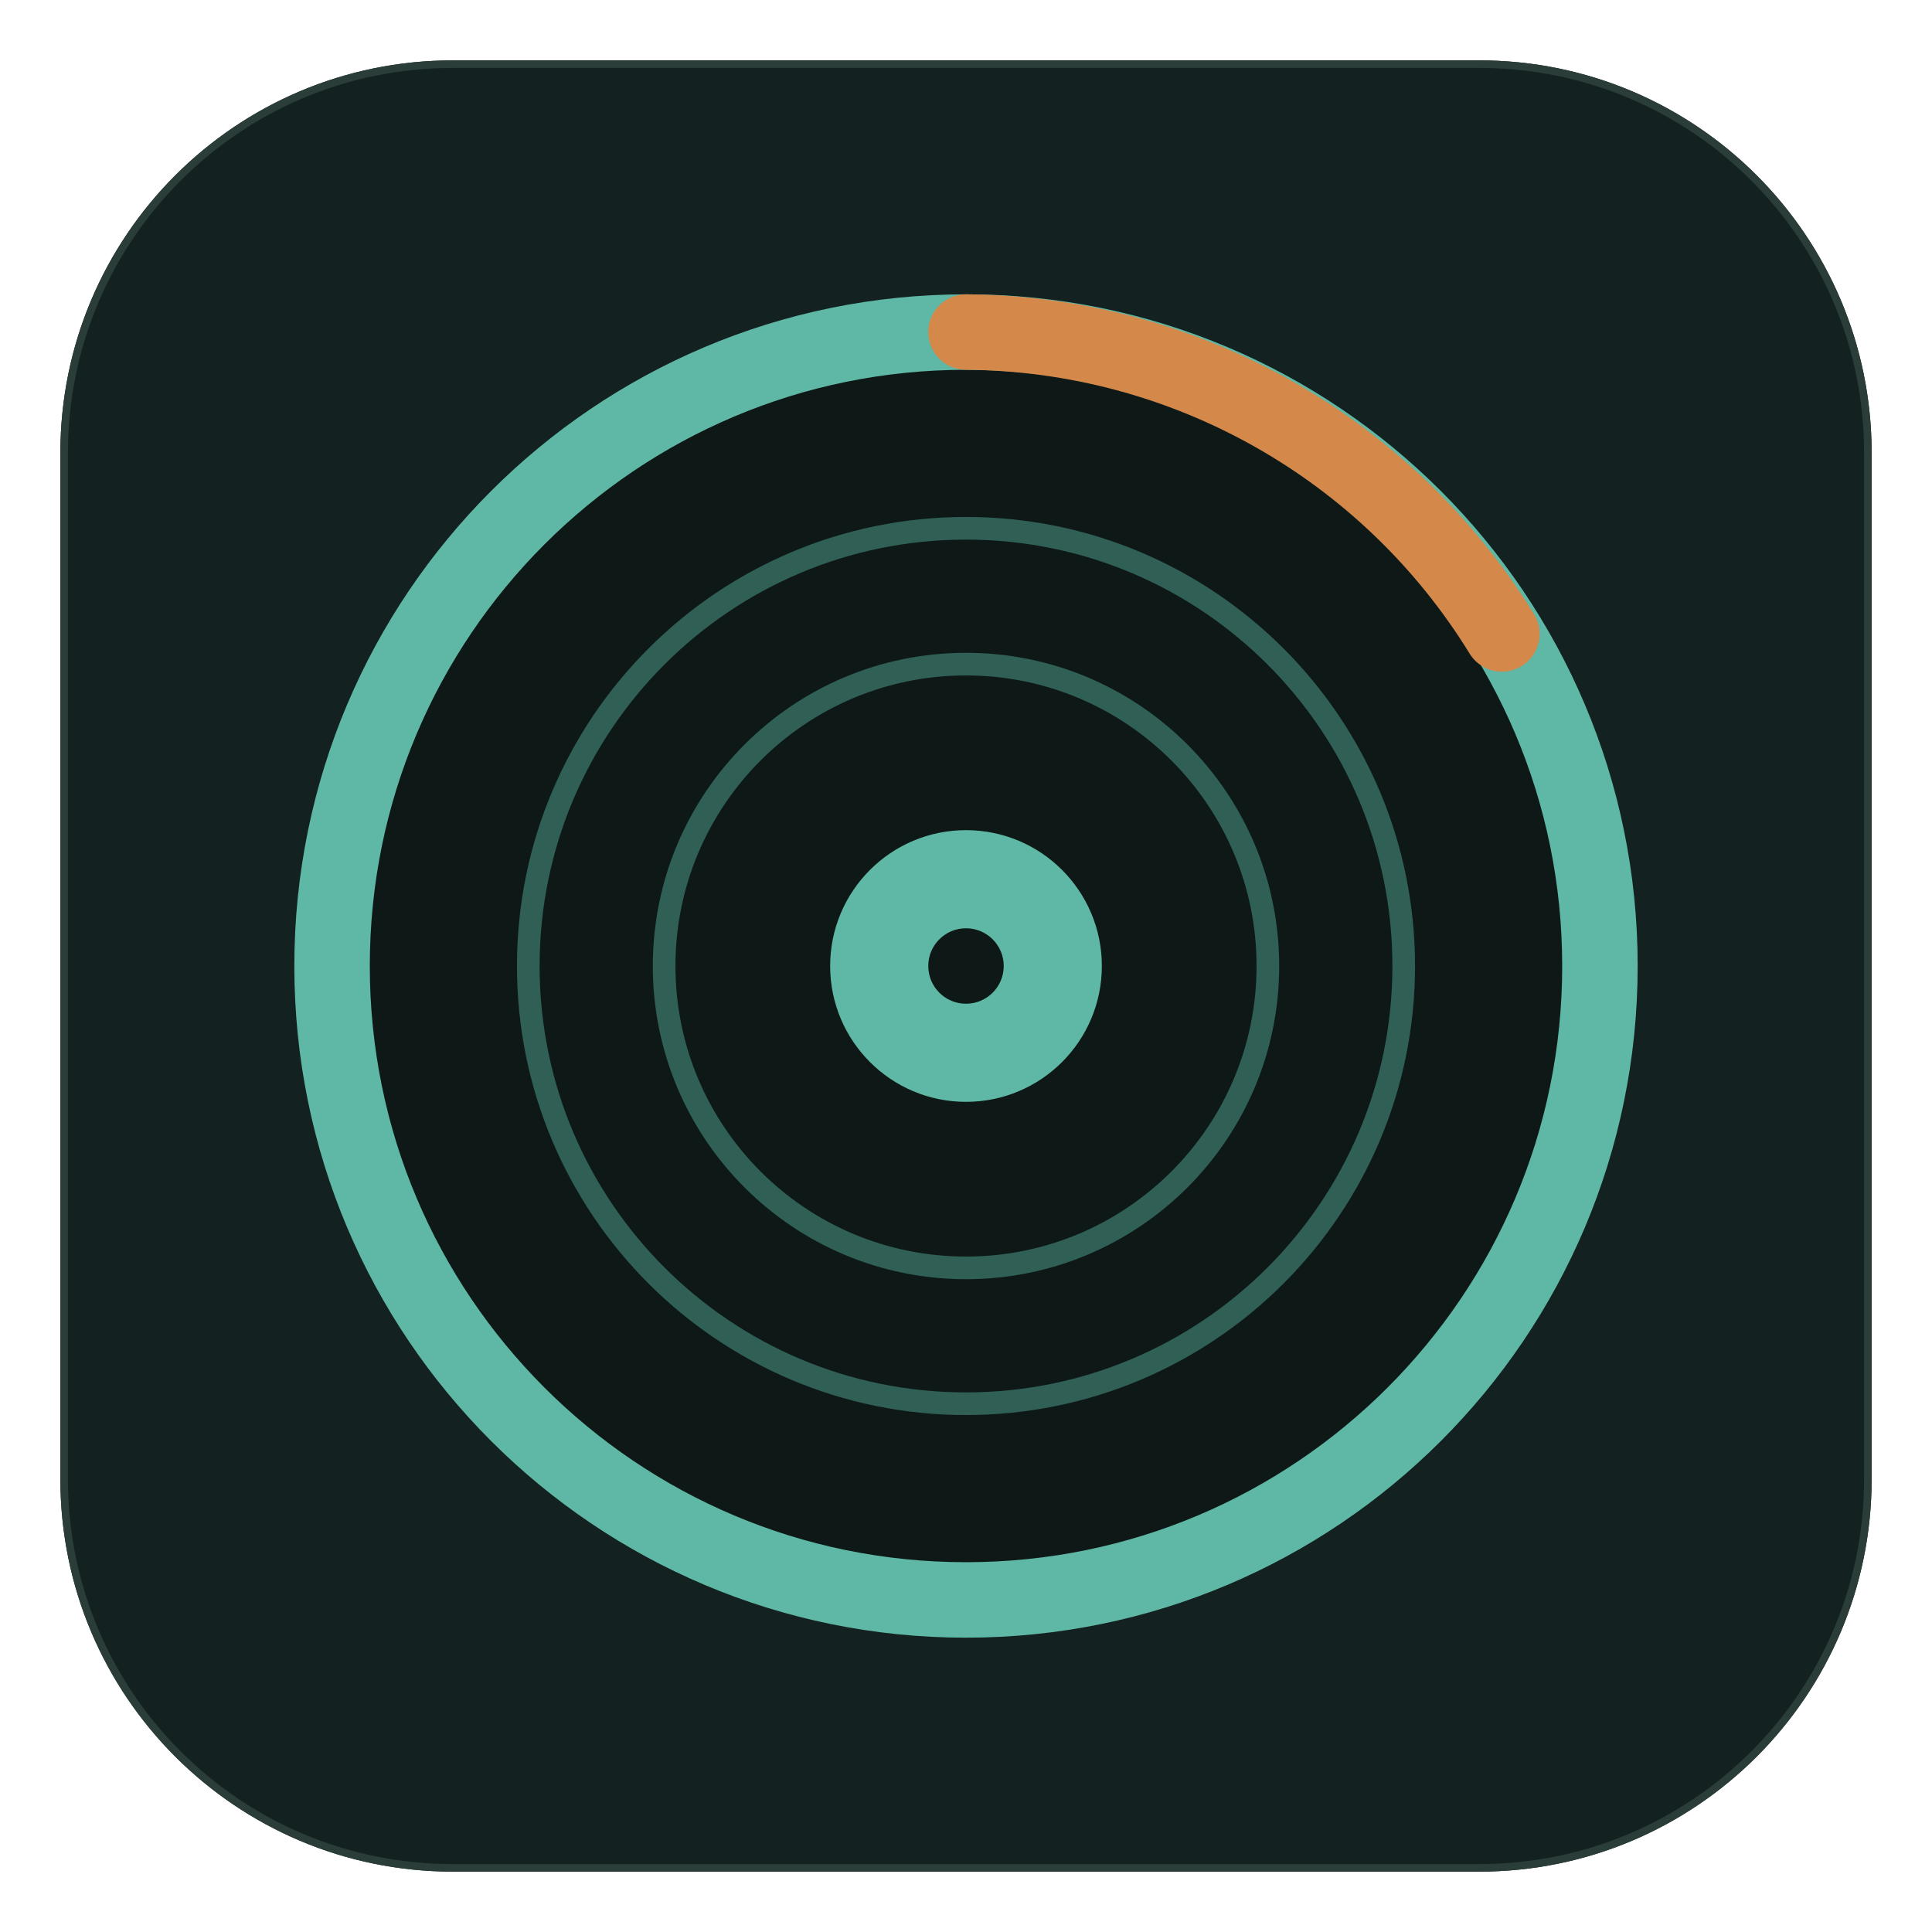
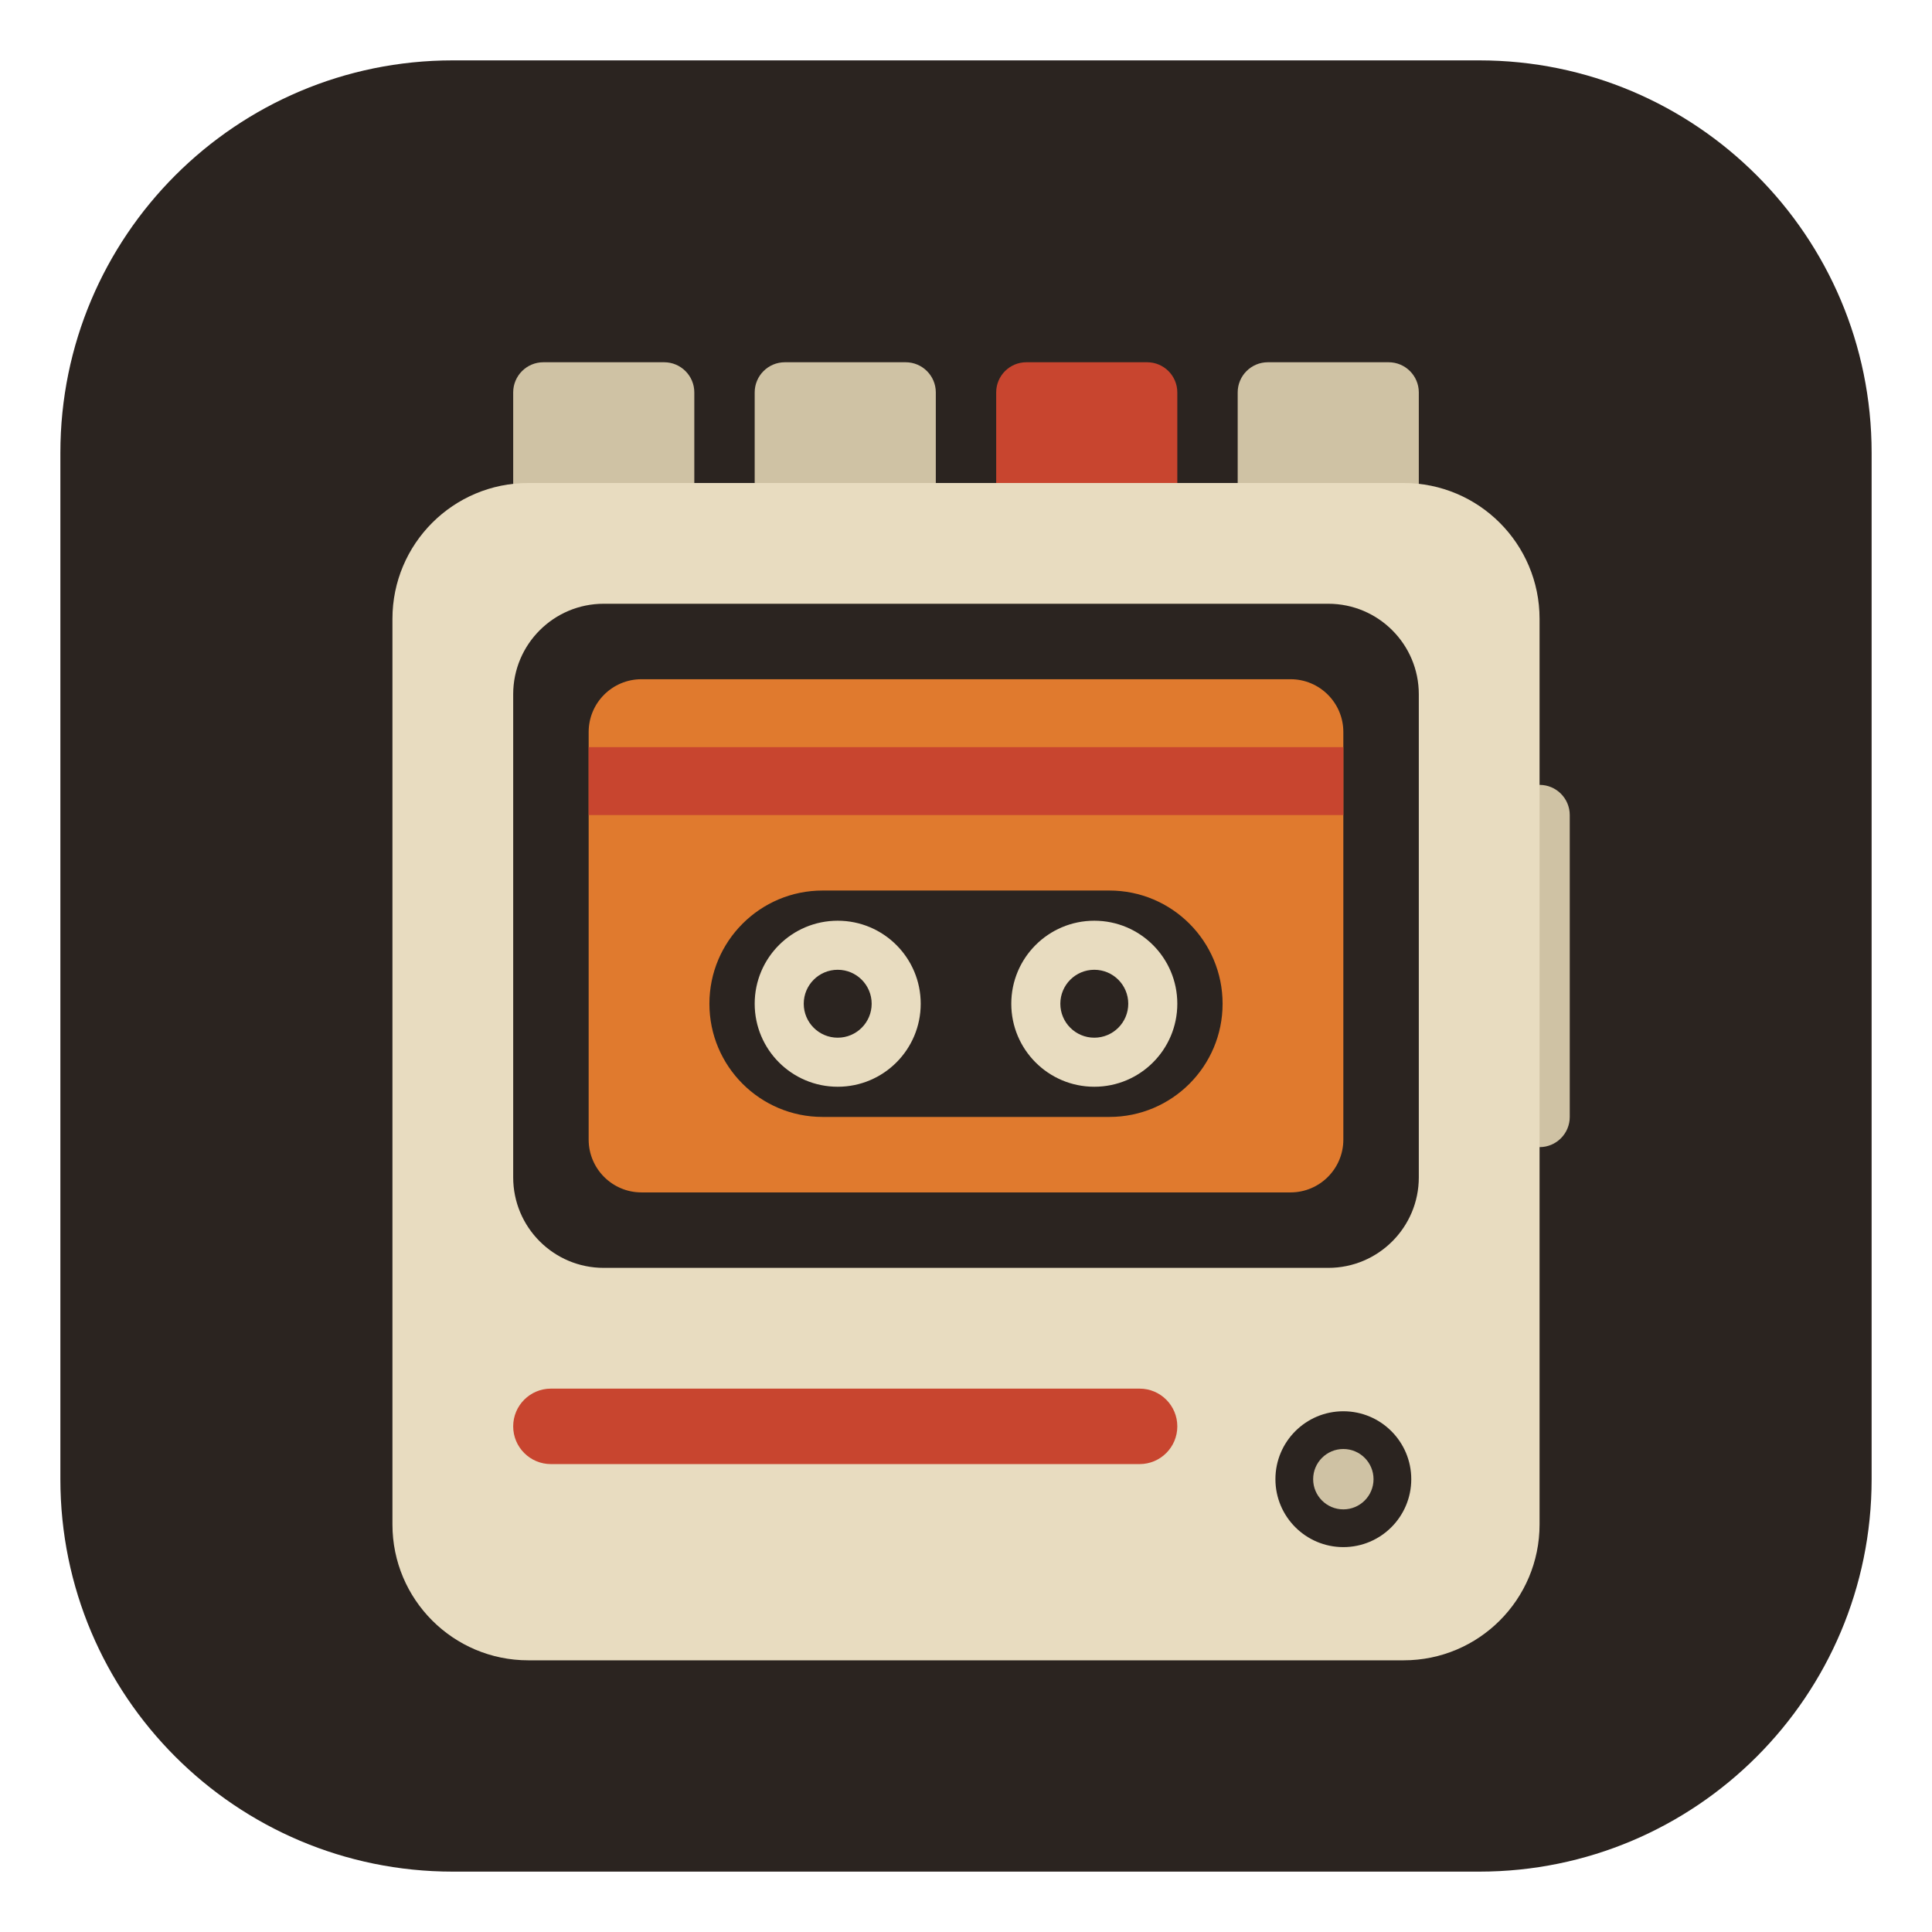
<svg xmlns="http://www.w3.org/2000/svg" viewBox="0 0 256 256">
-   <rect x="8" y="8" width="240" height="240" rx="52" fill="#132220" />
-   <rect x="8.5" y="8.5" width="239" height="239" rx="51.5" fill="none" stroke="#2a3d39" />
-   <circle cx="128" cy="128" r="84" fill="#0e1917" stroke="#5fb8a5" stroke-width="10" />
-   <circle cx="128" cy="128" r="58" fill="none" stroke="#2f5f55" stroke-width="3" />
-   <circle cx="128" cy="128" r="40" fill="none" stroke="#2f5f55" stroke-width="3" />
-   <path d="M128 44 A84 84 0 0 1 199 84" fill="none" stroke="#d4884a" stroke-width="10" stroke-linecap="round" />
-   <circle cx="128" cy="128" r="18" fill="#5fb8a5" />
-   <circle cx="128" cy="128" r="5" fill="#0e1917" />
+   <rect x="8" y="8" width="240" height="240" rx="52" fill="#2b2420" />
+   <rect x="68" y="48" width="24" height="24" rx="4" fill="#cfc2a4" />
+   <rect x="100" y="48" width="24" height="24" rx="4" fill="#cfc2a4" />
+   <rect x="132" y="48" width="24" height="24" rx="4" fill="#c8452f" />
+   <rect x="164" y="48" width="24" height="24" rx="4" fill="#cfc2a4" />
+   <rect x="196" y="104" width="12" height="48" rx="4" fill="#cfc2a4" />
+   <rect x="52" y="64" width="152" height="156" rx="18" fill="#e8dcc0" />
+   <rect x="68" y="80" width="120" height="88" rx="12" fill="#2b2420" />
+   <rect x="78" y="90" width="100" height="68" rx="7" fill="#e07a2e" />
+   <rect x="78" y="99" width="100" height="9" fill="#c8452f" />
+   <rect x="94" y="118" width="68" height="30" rx="15" fill="#2b2420" />
+   <circle cx="111" cy="133" r="11" fill="#e8dcc0" />
+   <circle cx="111" cy="133" r="4.5" fill="#2b2420" />
+   <circle cx="145" cy="133" r="11" fill="#e8dcc0" />
+   <circle cx="145" cy="133" r="4.5" fill="#2b2420" />
+   <rect x="68" y="184" width="88" height="10" rx="5" fill="#c8452f" />
+   <circle cx="178" cy="196" r="9" fill="#2b2420" />
+   <circle cx="178" cy="196" r="4" fill="#cfc2a4" />
</svg>
